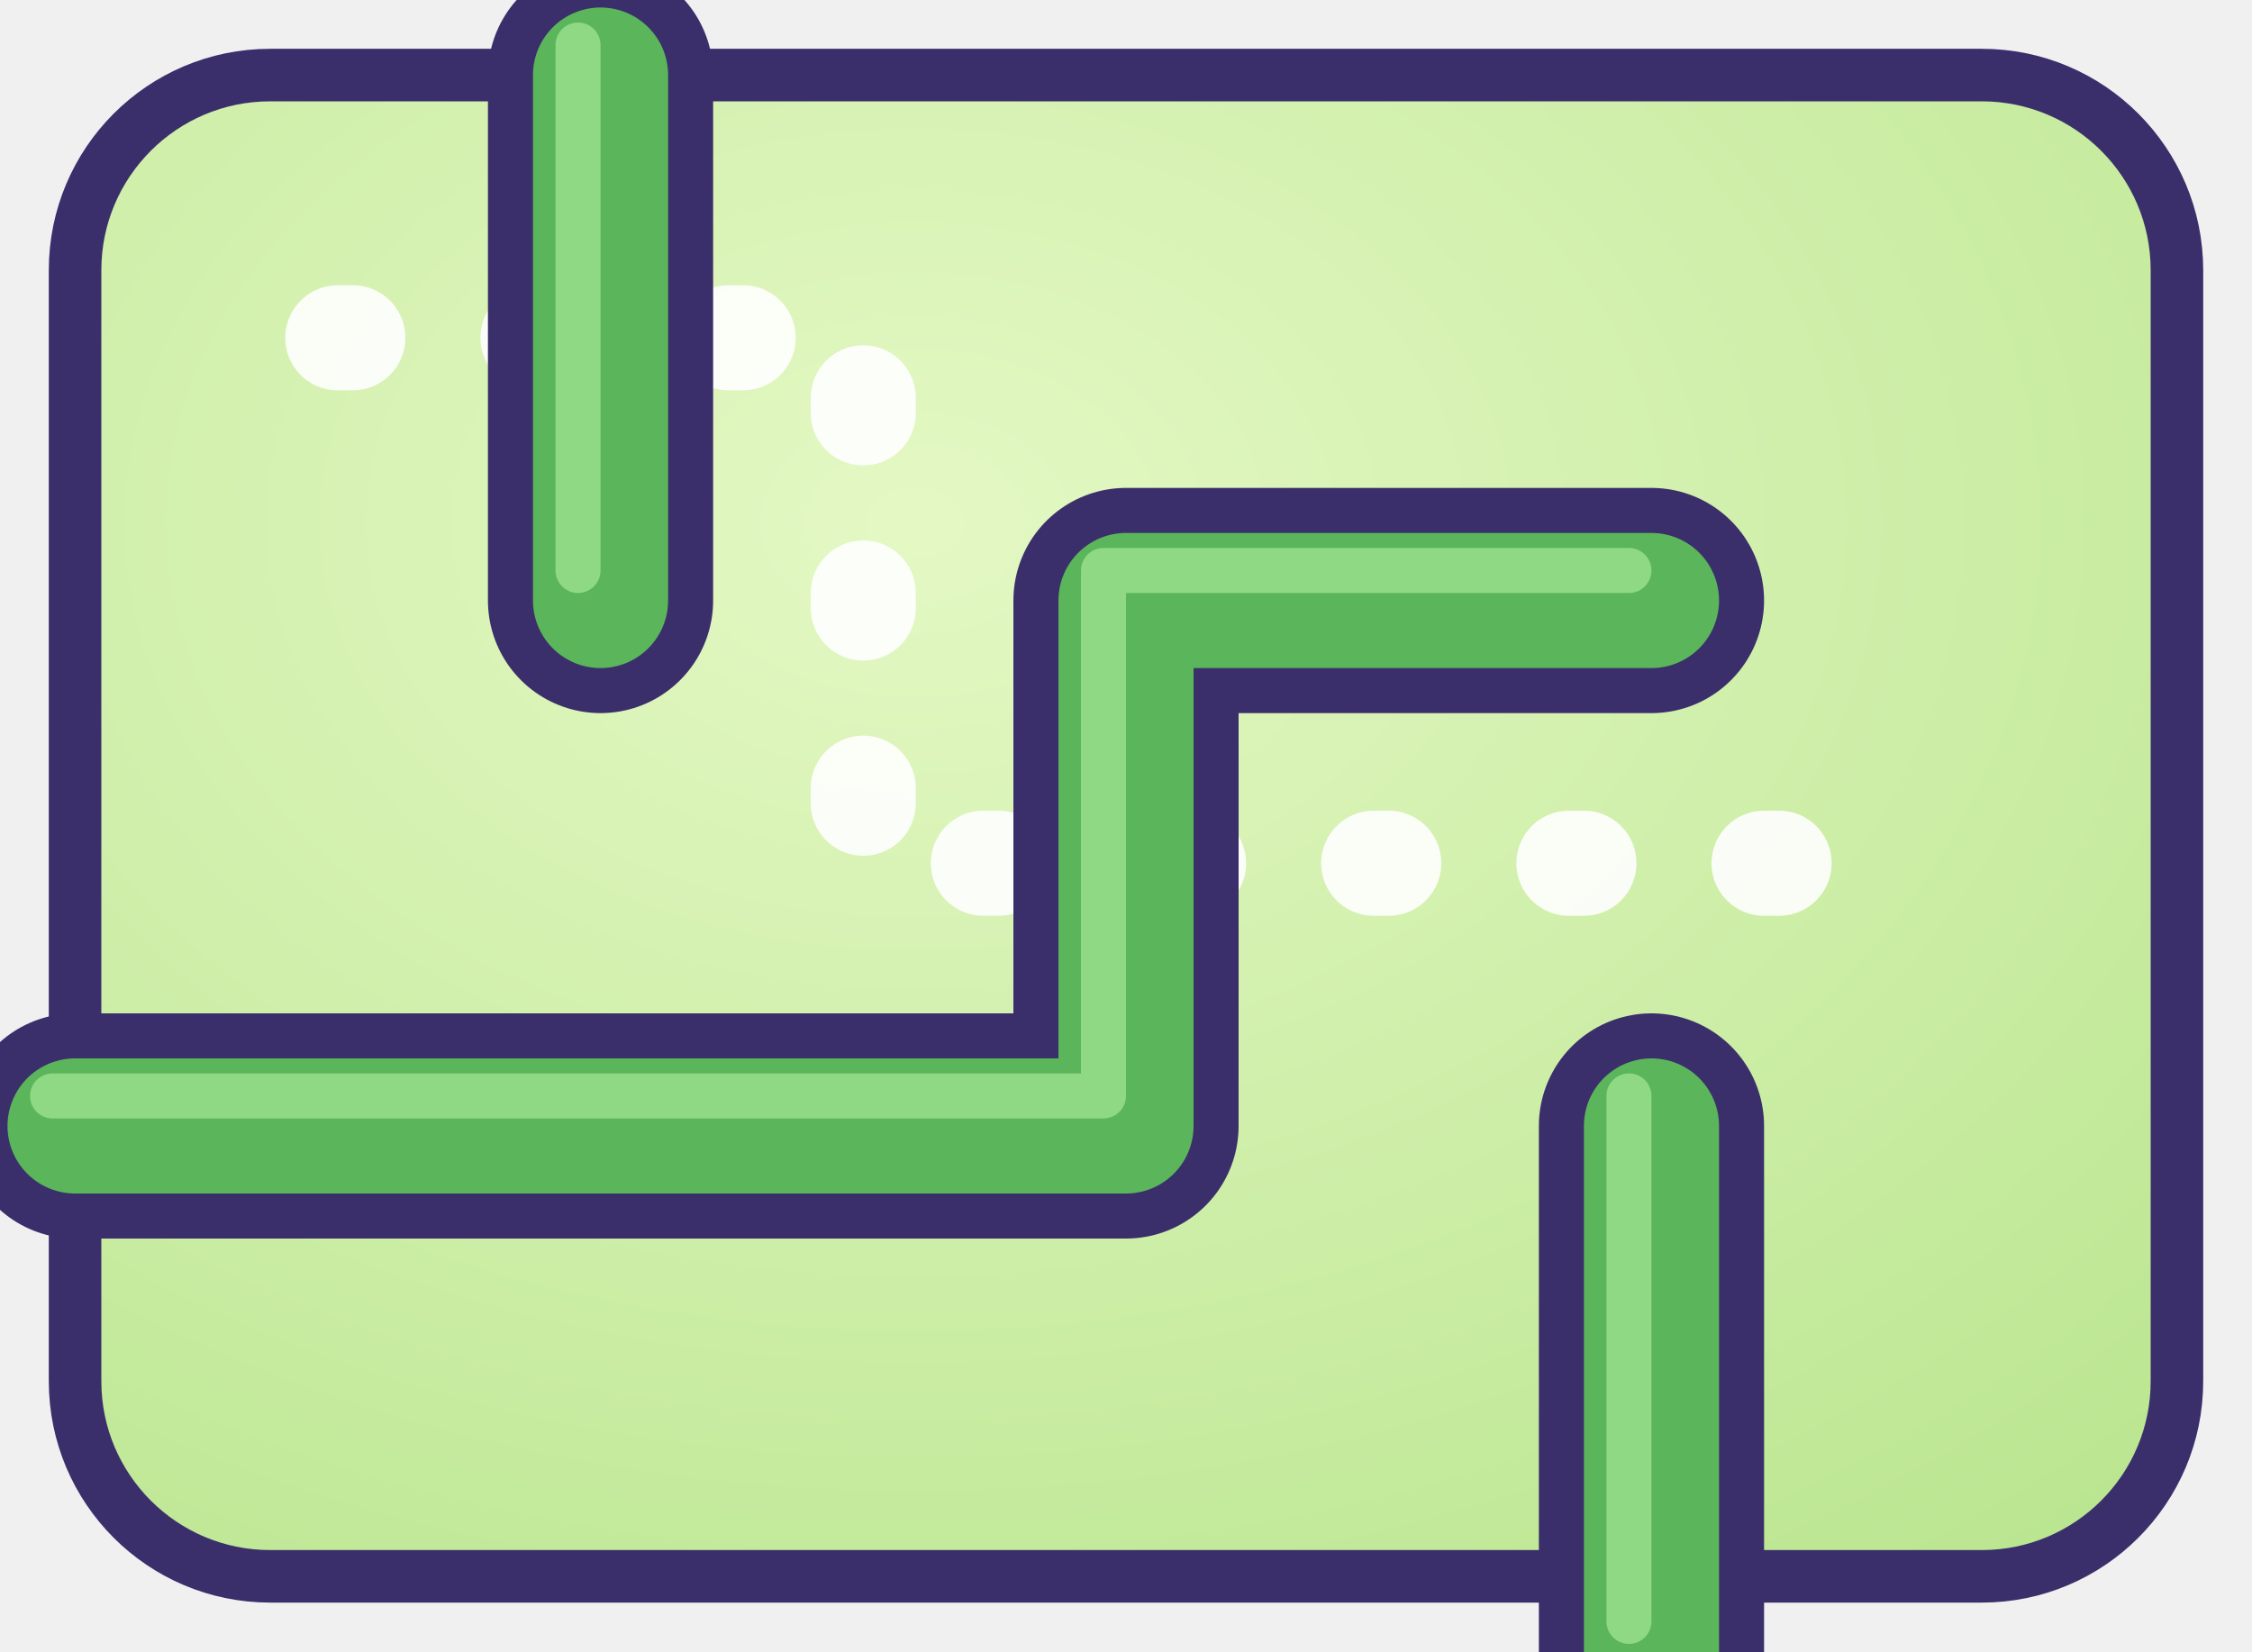
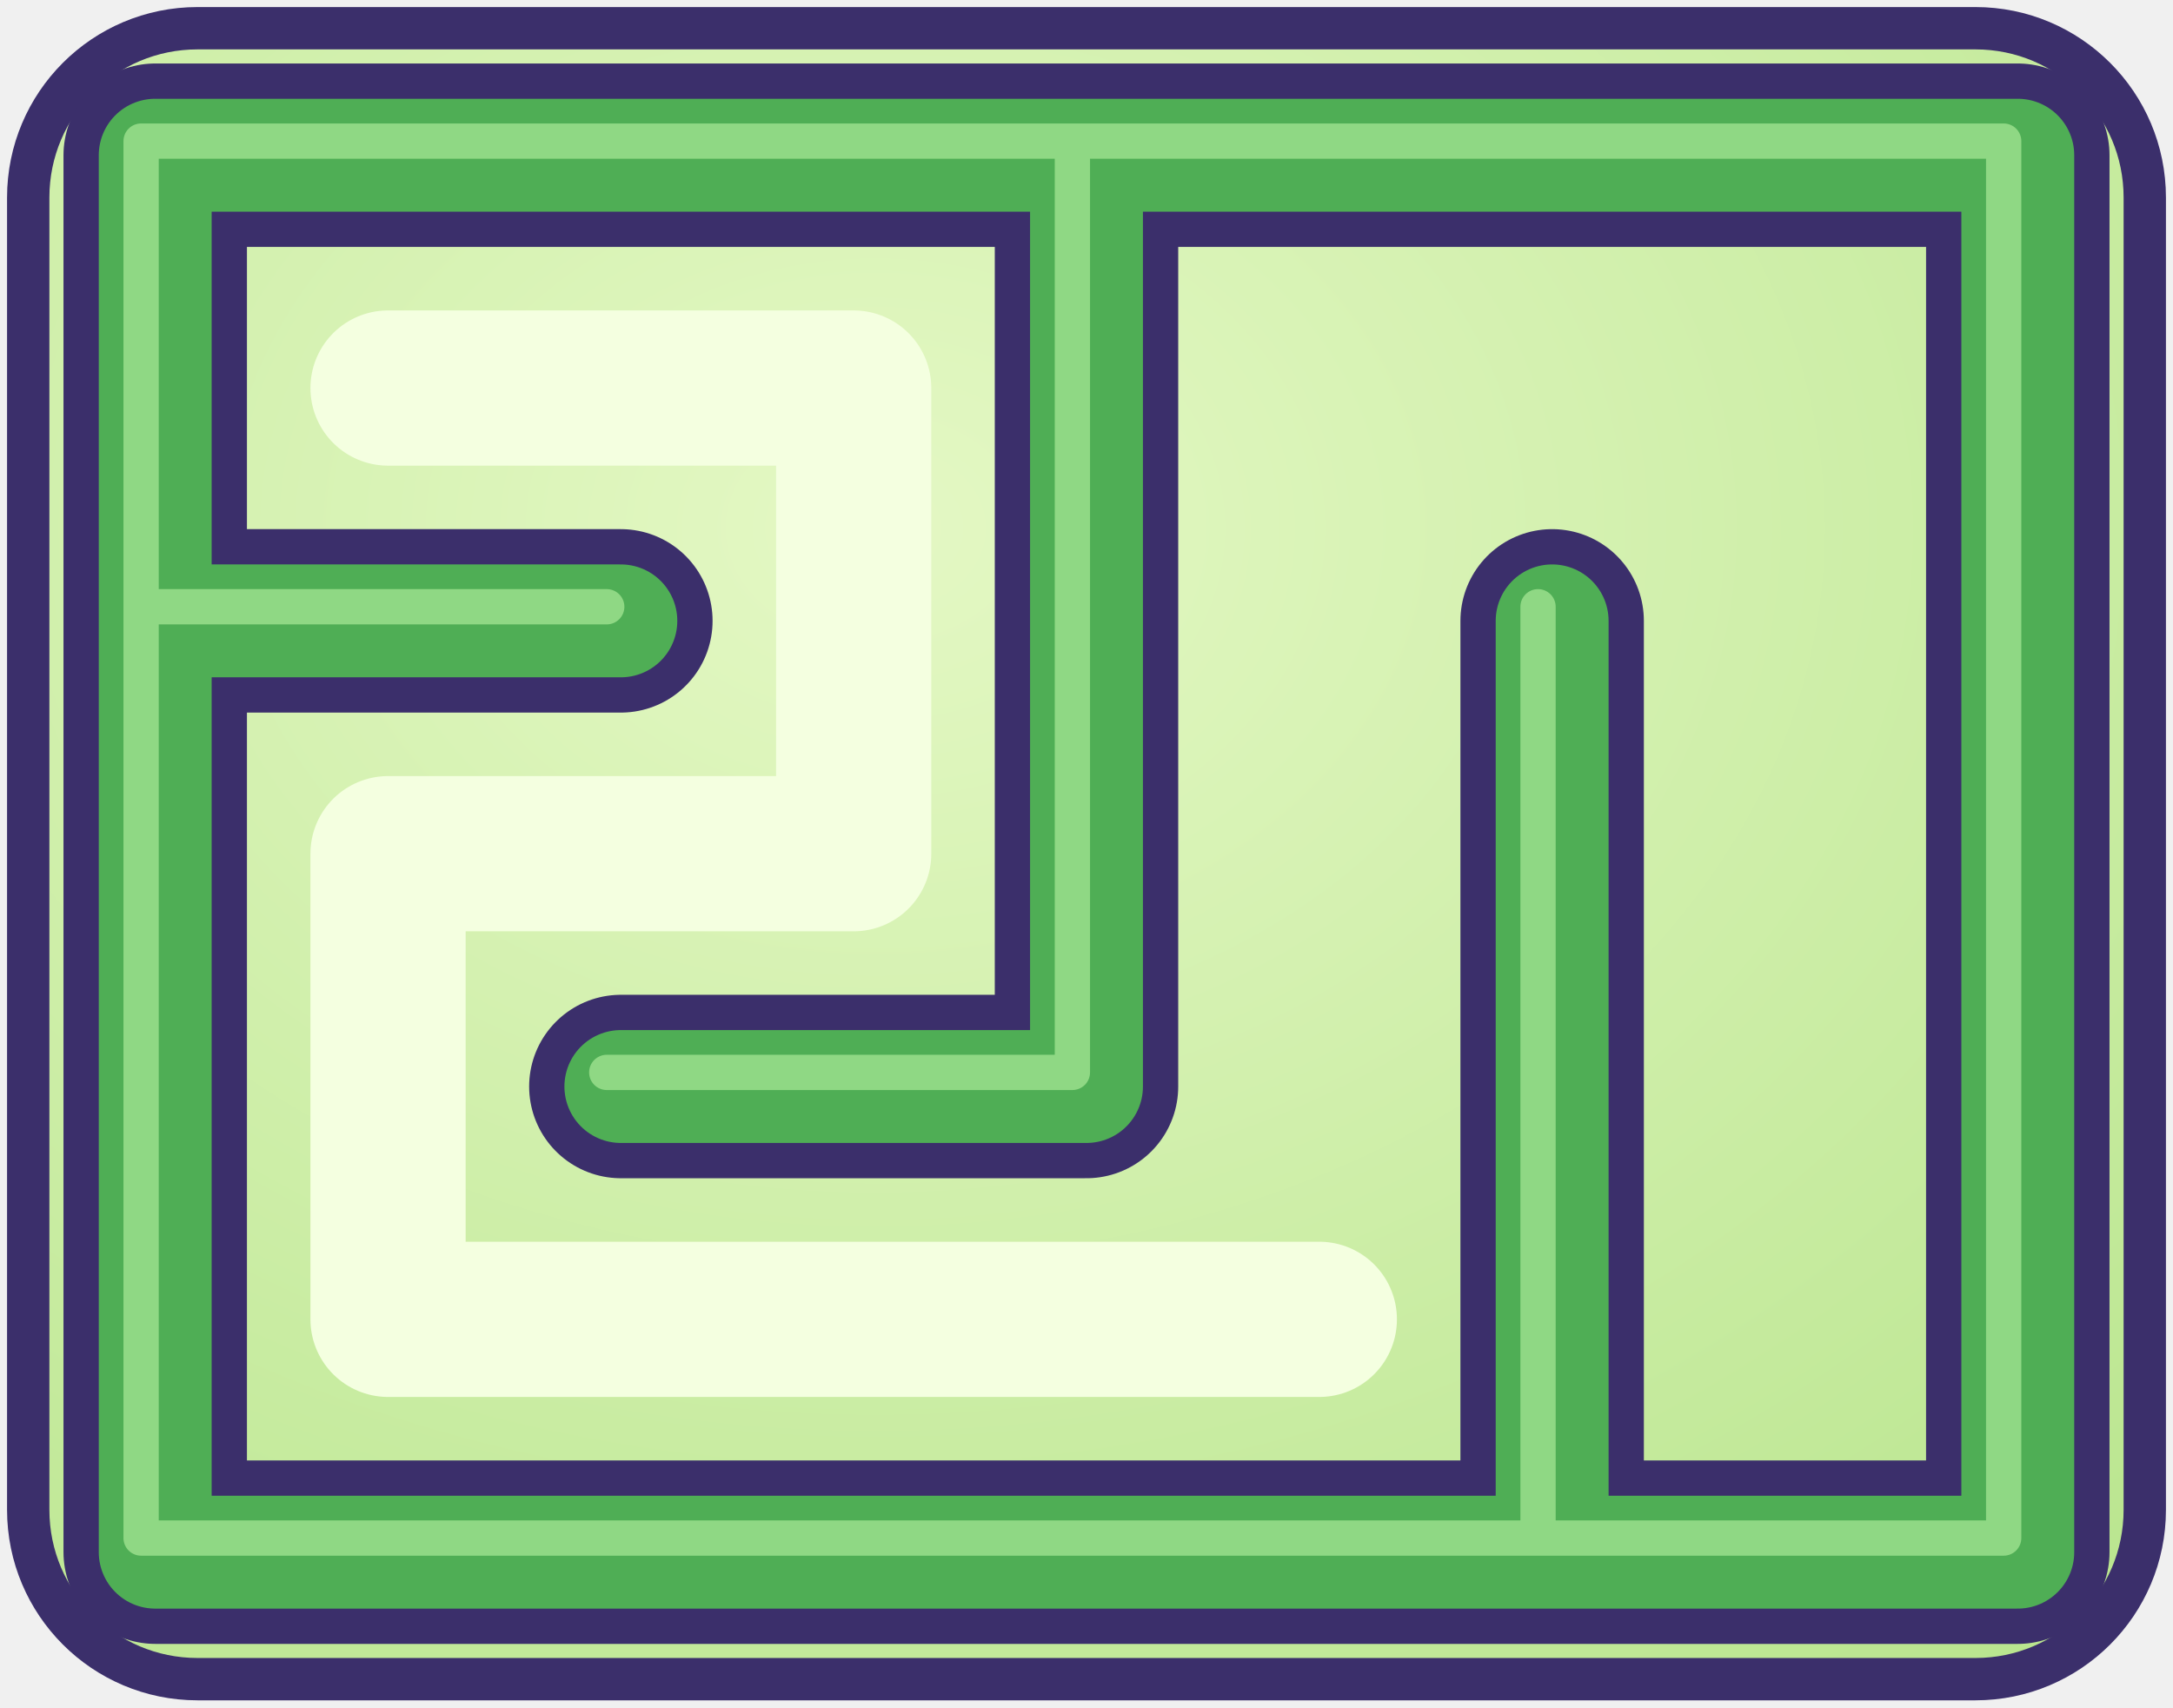
- <svg xmlns="http://www.w3.org/2000/svg" width="300" height="220" viewBox="0 0 300 220">
+ <svg xmlns="http://www.w3.org/2000/svg" width="308" height="242" viewBox="0 0 308 242">
  <defs>
    <radialGradient id="zemin" cx="0.4" cy="0.3" r="0.9">
      <stop offset="0" stop-color="#E4F8C4" />
      <stop offset="1" stop-color="#B9E58E" />
    </radialGradient>
  </defs>
-   <rect x="10" y="10" width="280" height="200" rx="26" fill="url(#zemin)" stroke="#3B2F6B" stroke-width="7" stroke-linejoin="round" stroke-linecap="round" />
-   <path d="M45 45 H115 V115 H255" fill="none" stroke="#FFFFFF" stroke-width="14" stroke-linecap="round" stroke-linejoin="round" stroke-dasharray="2 24" opacity="0.9" />
-   <path d="M80 10 L80 80 M10 150 L150 150 M150 80 L220 80 M150 80 L150 150 M220 150 L220 220 " fill="none" stroke="#3B2F6B" stroke-width="30" stroke-linecap="round" />
-   <path d="M80 10 L80 80 M10 150 L150 150 M150 80 L220 80 M150 80 L150 150 M220 150 L220 220 " fill="none" stroke="#5BB55A" stroke-width="18" stroke-linecap="round" />
-   <path d="M80 10 L80 80 M10 150 L150 150 M150 80 L220 80 M150 80 L150 150 M220 150 L220 220 " fill="none" stroke="#8FD884" stroke-width="6" stroke-linecap="round" transform="translate(-3 -4)" />
+   <rect x="4" y="4" width="300" height="234" rx="24" fill="url(#zemin)" stroke="#3B2F6B" stroke-width="6" stroke-linejoin="round" stroke-linecap="round" />
+   <path d="M55 55 L121 55 L121 121 L55 121 L55 187 L121 187 L187 187" fill="none" stroke="#F4FFE0" stroke-width="22" stroke-linecap="round" stroke-linejoin="round" />
+   <path d="M22 22 H88 M88 22 H154 M154 22 H220 M220 22 H286 M22 22 V88 M154 22 V88 M286 22 V88 M22 88 H88 M22 88 V154 M154 88 V154 M220 88 V154 M286 88 V154 M88 154 H154 M22 154 V220 M220 154 V220 M286 154 V220 M22 220 H88 M88 220 H154 M154 220 H220 M220 220 H286 " fill="none" stroke="#3B2F6B" stroke-width="26" stroke-linecap="round" />
+   <path d="M22 22 H88 M88 22 H154 M154 22 H220 M220 22 H286 M22 22 V88 M154 22 V88 M286 22 V88 M22 88 H88 M22 88 V154 M154 88 V154 M220 88 V154 M286 88 V154 M88 154 H154 M22 154 V220 M220 154 V220 M286 154 V220 M22 220 H88 M88 220 H154 M154 220 H220 M220 220 H286 " fill="none" stroke="#4FAE55" stroke-width="16" stroke-linecap="round" />
+   <path d="M22 22 H88 M88 22 H154 M154 22 H220 M220 22 H286 M22 22 V88 M154 22 V88 M286 22 V88 M22 88 H88 M22 88 V154 M154 88 V154 M220 88 V154 M286 88 V154 M88 154 H154 M22 154 V220 M220 154 V220 M286 154 V220 M22 220 H88 M88 220 H154 M154 220 H220 M220 220 H286 " fill="none" stroke="#8FD884" stroke-width="5" stroke-linecap="round" transform="translate(-2 -2)" />
</svg>
